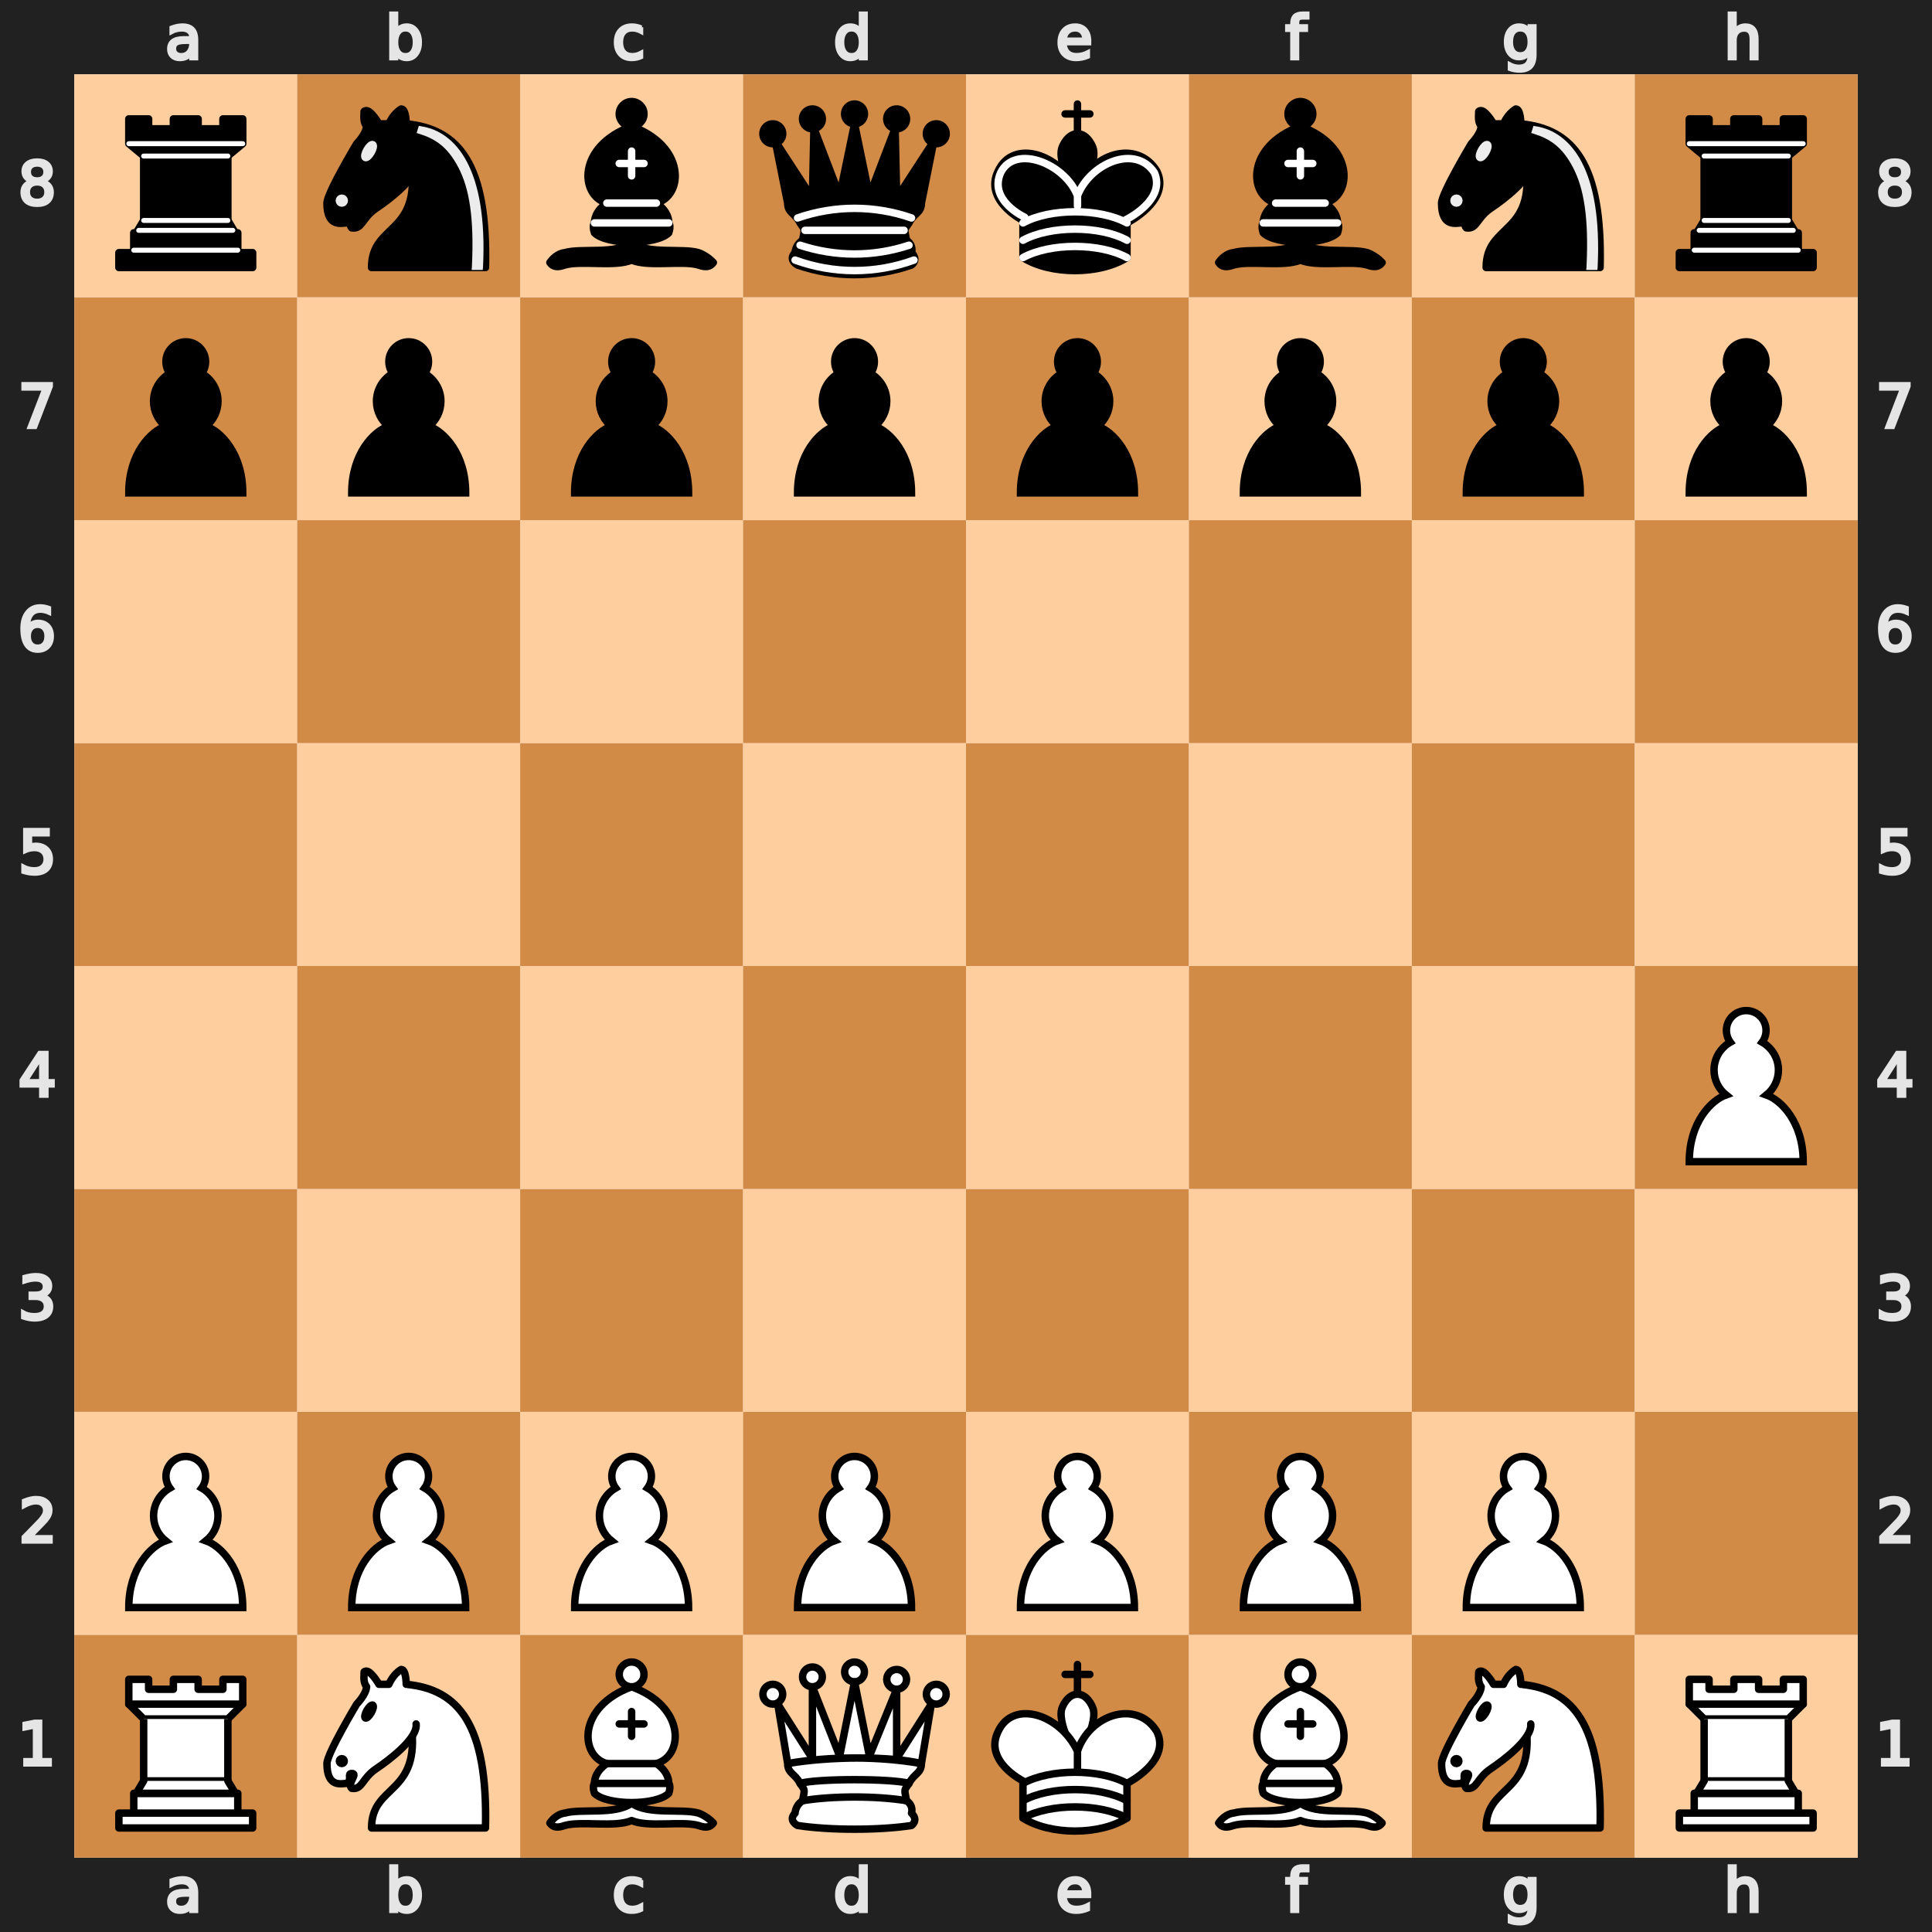
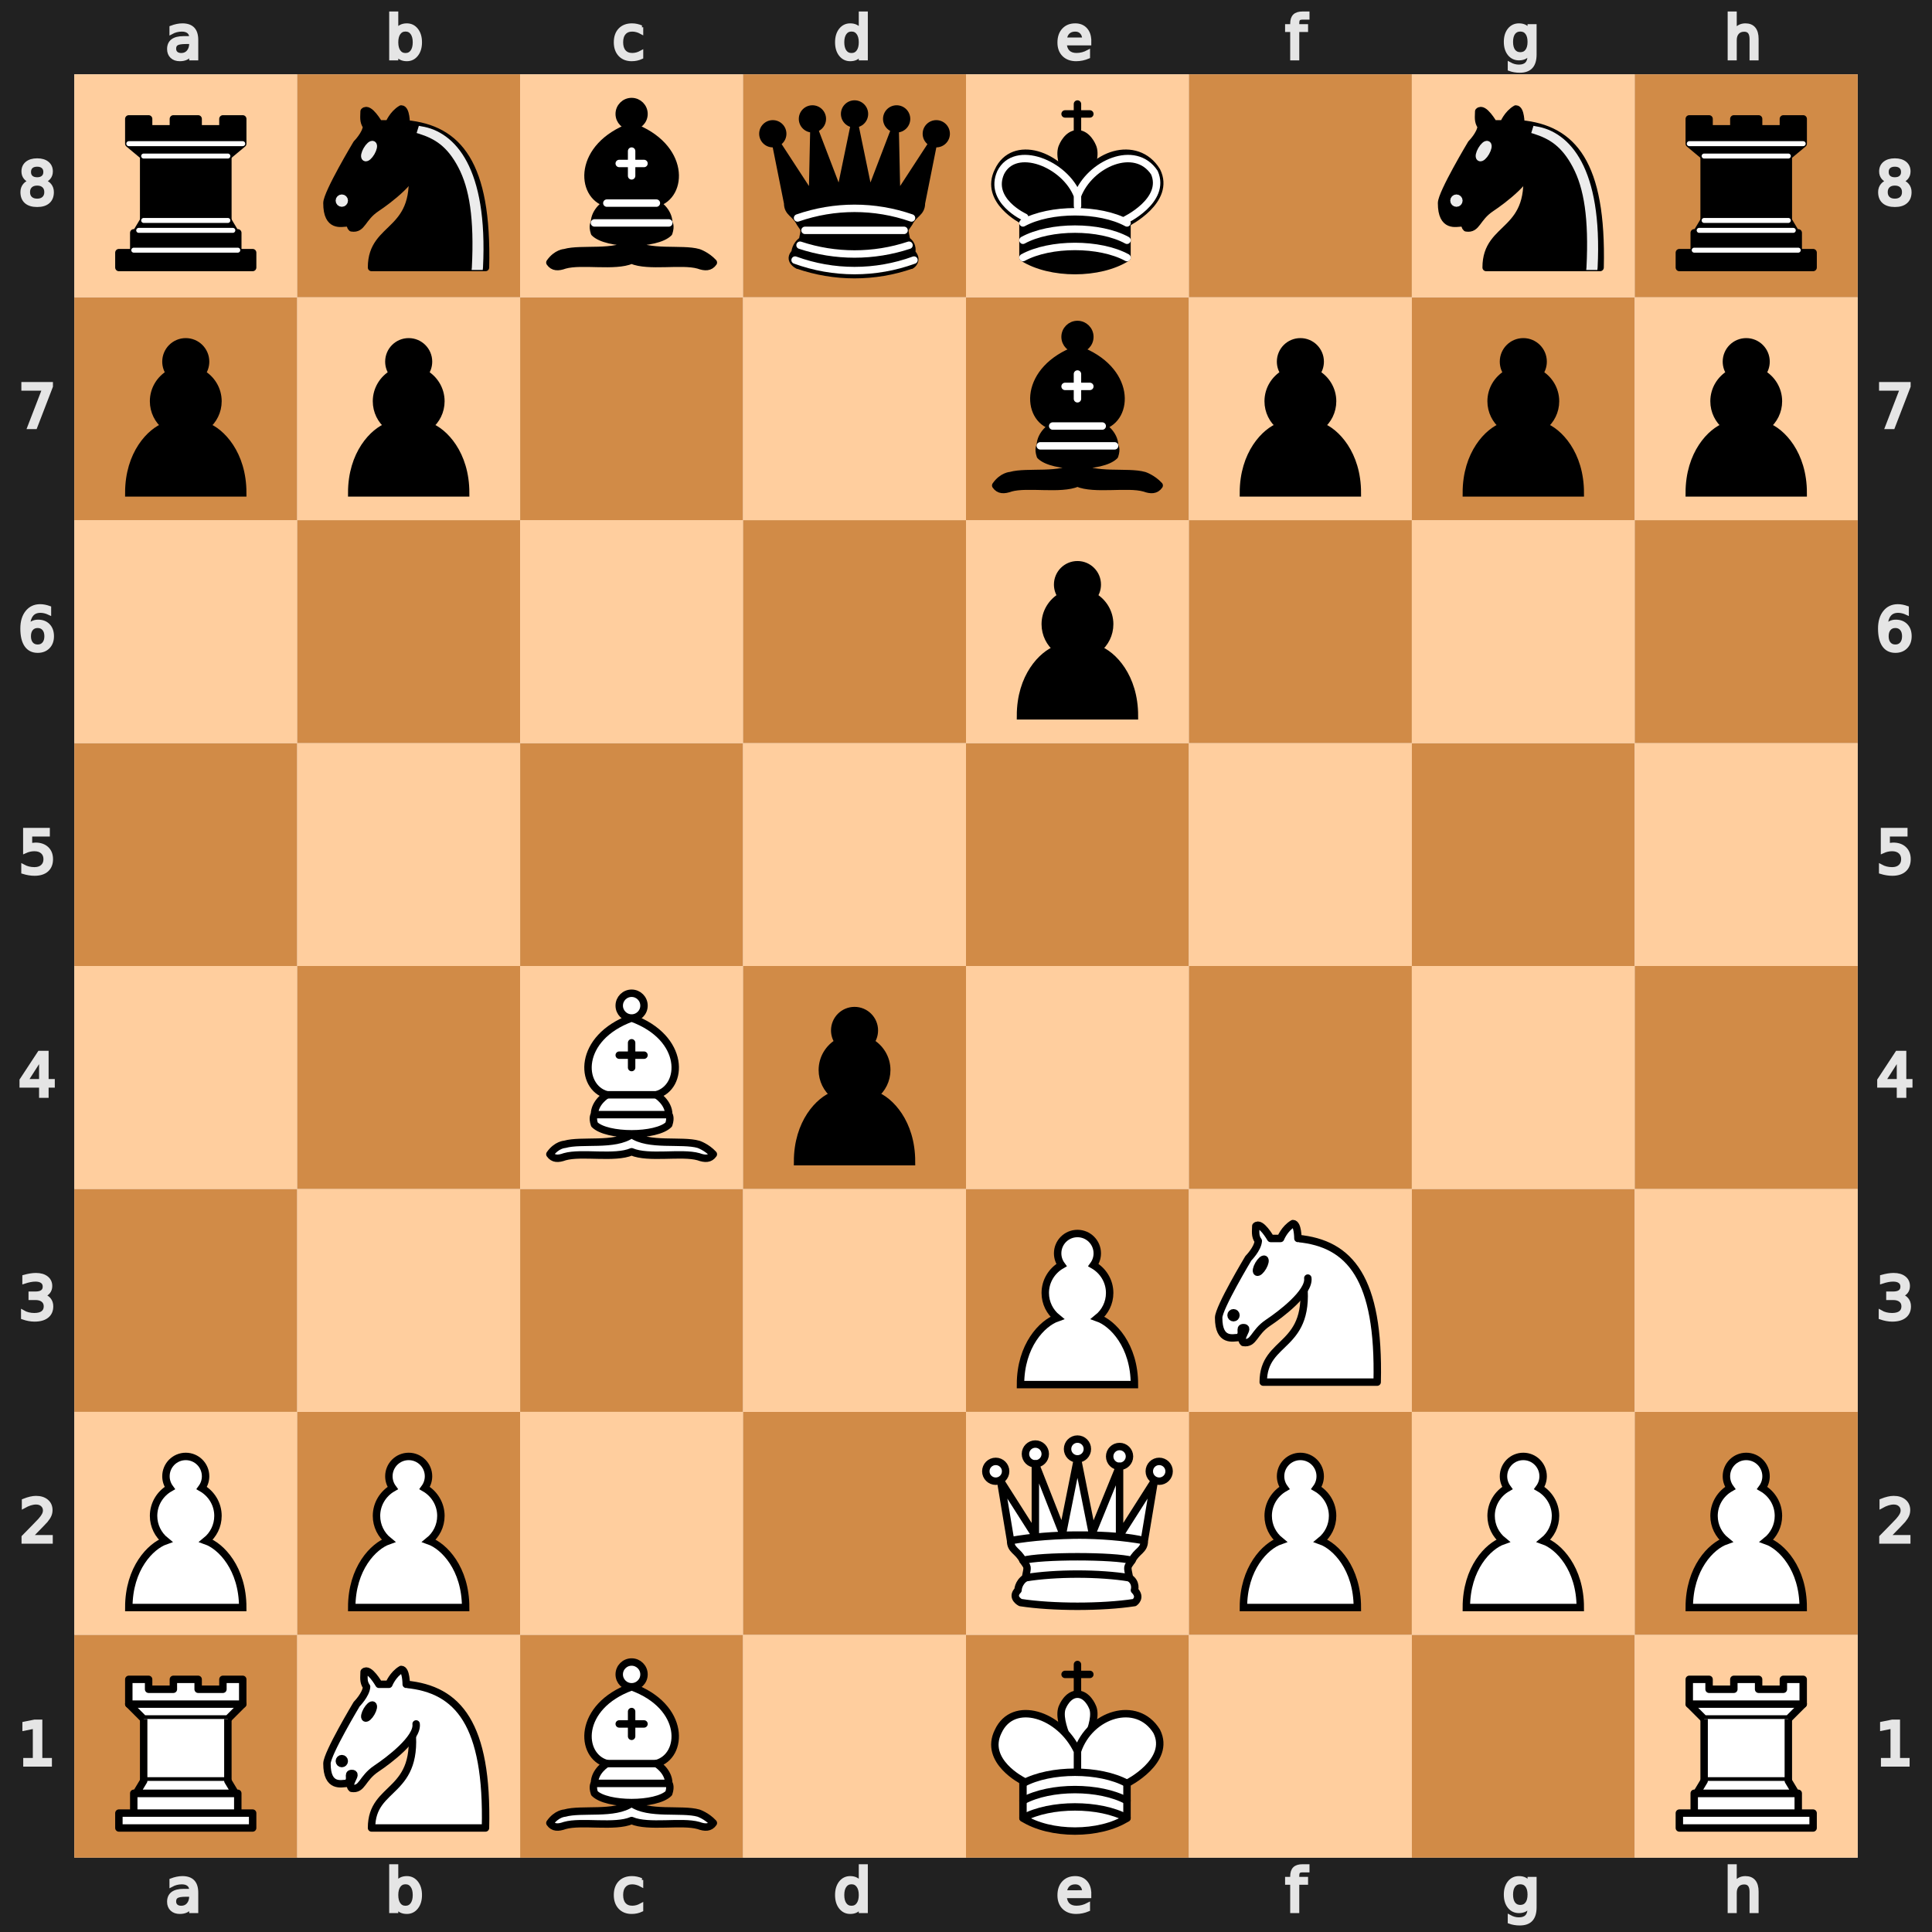
<svg xmlns="http://www.w3.org/2000/svg" xmlns:xlink="http://www.w3.org/1999/xlink" viewBox="0 0 390 390">
  <defs>
    <g id="white-pawn" class="white pawn">
      <path d="M22.5 9c-2.21 0-4 1.79-4 4 0 .89.29 1.71.78 2.38C17.33 16.5 16 18.59 16 21c0 2.03.94 3.84 2.41 5.03-3 1.06-7.41 5.55-7.41 13.47h23c0-7.92-4.41-12.41-7.41-13.47 1.47-1.19 2.41-3 2.41-5.03 0-2.41-1.33-4.5-3.28-5.62.49-.67.78-1.49.78-2.38 0-2.21-1.79-4-4-4z" fill="#fff" stroke="#000" stroke-width="1.5" stroke-linecap="round" />
    </g>
    <g id="white-knight" class="white knight" fill="none" fill-rule="evenodd" stroke="#000" stroke-width="1.5" stroke-linecap="round" stroke-linejoin="round">
      <path d="M 22,10 C 32.5,11 38.5,18 38,39 L 15,39 C 15,30 25,32.5 23,18" style="fill:#ffffff; stroke:#000000;" />
      <path d="M 24,18 C 24.38,20.91 18.45,25.37 16,27 C 13,29 13.18,31.34 11,31 C 9.958,30.06 12.41,27.96 11,28 C 10,28 11.19,29.23 10,30 C 9,30 5.997,31 6,26 C 6,24 12,14 12,14 C 12,14 13.89,12.1 14,10.5 C 13.27,9.506 13.5,8.5 13.5,7.5 C 14.5,6.5 16.5,10 16.5,10 L 18.5,10 C 18.5,10 19.28,8.008 21,7 C 22,7 22,10 22,10" style="fill:#ffffff; stroke:#000000;" />
      <path d="M 9.5 25.5 A 0.5 0.5 0 1 1 8.5,25.5 A 0.5 0.5 0 1 1 9.5 25.5 z" style="fill:#000000; stroke:#000000;" />
      <path d="M 15 15.5 A 0.5 1.5 0 1 1 14,15.5 A 0.5 1.5 0 1 1 15 15.5 z" transform="matrix(0.866,0.5,-0.5,0.866,9.693,-5.173)" style="fill:#000000; stroke:#000000;" />
    </g>
    <g id="white-bishop" class="white bishop" fill="none" fill-rule="evenodd" stroke="#000" stroke-width="1.5" stroke-linecap="round" stroke-linejoin="round">
      <g fill="#fff" stroke-linecap="butt">
        <path d="M9 36c3.39-.97 10.11.43 13.5-2 3.39 2.43 10.11 1.03 13.5 2 0 0 1.65.54 3 2-.68.97-1.65.99-3 .5-3.39-.97-10.11.46-13.5-1-3.39 1.46-10.11.03-13.5 1-1.354.49-2.323.47-3-.5 1.354-1.94 3-2 3-2zM15 32c2.5 2.5 12.5 2.5 15 0 .5-1.5 0-2 0-2 0-2.5-2.5-4-2.5-4 5.5-1.5 6-11.5-5-15.5-11 4-10.5 14-5 15.5 0 0-2.5 1.5-2.5 4 0 0-.5.5 0 2zM25 8a2.5 2.5 0 1 1-5 0 2.5 2.5 0 1 1 5 0z" />
      </g>
      <path d="M17.5 26h10M15 30h15m-7.5-14.5v5M20 18h5" stroke-linejoin="miter" />
    </g>
    <g id="white-rook" class="white rook" fill="#fff" fill-rule="evenodd" stroke="#000" stroke-width="1.5" stroke-linecap="round" stroke-linejoin="round">
      <path d="M9 39h27v-3H9v3zM12 36v-4h21v4H12zM11 14V9h4v2h5V9h5v2h5V9h4v5" stroke-linecap="butt" />
      <path d="M34 14l-3 3H14l-3-3" />
      <path d="M31 17v12.5H14V17" stroke-linecap="butt" stroke-linejoin="miter" />
      <path d="M31 29.5l1.5 2.5h-20l1.5-2.5" />
      <path d="M11 14h23" fill="none" stroke-linejoin="miter" />
    </g>
    <g id="white-queen" class="white queen" fill="#fff" fill-rule="evenodd" stroke="#000" stroke-width="1.5" stroke-linecap="round" stroke-linejoin="round">
      <path d="M8 12a2 2 0 1 1-4 0 2 2 0 1 1 4 0zM24.5 7.5a2 2 0 1 1-4 0 2 2 0 1 1 4 0zM41 12a2 2 0 1 1-4 0 2 2 0 1 1 4 0zM16 8.5a2 2 0 1 1-4 0 2 2 0 1 1 4 0zM33 9a2 2 0 1 1-4 0 2 2 0 1 1 4 0z" />
      <path d="M9 26c8.5-1.5 21-1.5 27 0l2-12-7 11V11l-5.5 13.5-3-15-3 15-5.5-14V25L7 14l2 12zM9 26c0 2 1.5 2 2.5 4 1 1.5 1 1 .5 3.5-1.5 1-1.5 2.5-1.5 2.5-1.5 1.5.5 2.5.5 2.5 6.5 1 16.5 1 23 0 0 0 1.5-1 0-2.5 0 0 .5-1.5-1-2.5-.5-2.5-.5-2 .5-3.5 1-2 2.5-2 2.5-4-8.5-1.5-18.5-1.5-27 0z" stroke-linecap="butt" />
      <path d="M11.5 30c3.5-1 18.5-1 22 0M12 33.5c6-1 15-1 21 0" fill="none" />
    </g>
    <g id="white-king" class="white king" fill="none" fill-rule="evenodd" stroke="#000" stroke-width="1.5" stroke-linecap="round" stroke-linejoin="round">
      <path d="M22.5 11.63V6M20 8h5" stroke-linejoin="miter" />
      <path d="M22.5 25s4.5-7.5 3-10.5c0 0-1-2.5-3-2.5s-3 2.5-3 2.5c-1.5 3 3 10.5 3 10.5" fill="#fff" stroke-linecap="butt" stroke-linejoin="miter" />
      <path d="M11.5 37c5.5 3.5 15.5 3.5 21 0v-7s9-4.5 6-10.5c-4-6.5-13.5-3.5-16 4V27v-3.5c-3.5-7.5-13-10.5-16-4-3 6 5 10 5 10V37z" fill="#fff" />
      <path d="M11.5 30c5.5-3 15.5-3 21 0m-21 3.5c5.5-3 15.5-3 21 0m-21 3.5c5.5-3 15.5-3 21 0" />
    </g>
    <g id="black-pawn" class="black pawn">
      <path d="M22.5 9c-2.21 0-4 1.79-4 4 0 .89.29 1.71.78 2.38C17.33 16.5 16 18.59 16 21c0 2.03.94 3.84 2.41 5.03-3 1.06-7.41 5.55-7.41 13.47h23c0-7.92-4.41-12.41-7.41-13.47 1.47-1.19 2.41-3 2.41-5.03 0-2.41-1.33-4.5-3.28-5.62.49-.67.78-1.49.78-2.38 0-2.21-1.79-4-4-4z" fill="#000" stroke="#000" stroke-width="1.5" stroke-linecap="round" />
    </g>
    <g id="black-knight" class="black knight" fill="none" fill-rule="evenodd" stroke="#000" stroke-width="1.5" stroke-linecap="round" stroke-linejoin="round">
      <path d="M 22,10 C 32.5,11 38.5,18 38,39 L 15,39 C 15,30 25,32.5 23,18" style="fill:#000000; stroke:#000000;" />
      <path d="M 24,18 C 24.38,20.91 18.45,25.37 16,27 C 13,29 13.18,31.34 11,31 C 9.958,30.06 12.41,27.96 11,28 C 10,28 11.19,29.23 10,30 C 9,30 5.997,31 6,26 C 6,24 12,14 12,14 C 12,14 13.89,12.1 14,10.5 C 13.27,9.506 13.5,8.5 13.5,7.5 C 14.5,6.5 16.5,10 16.5,10 L 18.5,10 C 18.5,10 19.28,8.008 21,7 C 22,7 22,10 22,10" style="fill:#000000; stroke:#000000;" />
      <path d="M 9.5 25.5 A 0.5 0.5 0 1 1 8.5,25.5 A 0.5 0.5 0 1 1 9.5 25.5 z" style="fill:#ececec; stroke:#ececec;" />
      <path d="M 15 15.5 A 0.5 1.5 0 1 1 14,15.5 A 0.5 1.5 0 1 1 15 15.5 z" transform="matrix(0.866,0.5,-0.5,0.866,9.693,-5.173)" style="fill:#ececec; stroke:#ececec;" />
      <path d="M 24.55,10.4 L 24.1,11.85 L 24.6,12 C 27.75,13 30.25,14.49 32.5,18.75 C 34.75,23.01 35.75,29.06 35.25,39 L 35.2,39.5 L 37.45,39.5 L 37.5,39 C 38,28.94 36.62,22.15 34.25,17.66 C 31.88,13.17 28.46,11.02 25.06,10.5 L 24.55,10.4 z " style="fill:#ececec; stroke:none;" />
    </g>
    <g id="black-bishop" class="black bishop" fill="none" fill-rule="evenodd" stroke="#000" stroke-width="1.5" stroke-linecap="round" stroke-linejoin="round">
      <path d="M9 36c3.39-.97 10.11.43 13.5-2 3.39 2.43 10.11 1.03 13.5 2 0 0 1.65.54 3 2-.68.97-1.65.99-3 .5-3.39-.97-10.11.46-13.5-1-3.39 1.46-10.11.03-13.5 1-1.354.49-2.323.47-3-.5 1.354-1.94 3-2 3-2zm6-4c2.5 2.5 12.5 2.5 15 0 .5-1.5 0-2 0-2 0-2.5-2.5-4-2.5-4 5.5-1.5 6-11.5-5-15.5-11 4-10.5 14-5 15.5 0 0-2.5 1.5-2.5 4 0 0-.5.5 0 2zM25 8a2.5 2.5 0 1 1-5 0 2.5 2.5 0 1 1 5 0z" fill="#000" stroke-linecap="butt" />
      <path d="M17.5 26h10M15 30h15m-7.5-14.5v5M20 18h5" stroke="#fff" stroke-linejoin="miter" />
    </g>
    <g id="black-rook" class="black rook" fill="#000" fill-rule="evenodd" stroke="#000" stroke-width="1.5" stroke-linecap="round" stroke-linejoin="round">
      <path d="M9 39h27v-3H9v3zM12.5 32l1.5-2.5h17l1.5 2.5h-20zM12 36v-4h21v4H12z" stroke-linecap="butt" />
      <path d="M14 29.5v-13h17v13H14z" stroke-linecap="butt" stroke-linejoin="miter" />
      <path d="M14 16.5L11 14h23l-3 2.5H14zM11 14V9h4v2h5V9h5v2h5V9h4v5H11z" stroke-linecap="butt" />
      <path d="M12 35.5h21M13 31.5h19M14 29.5h17M14 16.5h17M11 14h23" fill="none" stroke="#fff" stroke-width="1" stroke-linejoin="miter" />
    </g>
    <g id="black-queen" class="black queen" fill="#000" fill-rule="evenodd" stroke="#000" stroke-width="1.5" stroke-linecap="round" stroke-linejoin="round">
      <g fill="#000" stroke="none">
        <circle cx="6" cy="12" r="2.75" />
        <circle cx="14" cy="9" r="2.75" />
        <circle cx="22.5" cy="8" r="2.75" />
        <circle cx="31" cy="9" r="2.75" />
        <circle cx="39" cy="12" r="2.75" />
      </g>
      <path d="M9 26c8.5-1.5 21-1.5 27 0l2.5-12.5L31 25l-.3-14.1-5.2 13.6-3-14.5-3 14.5-5.2-13.6L14 25 6.5 13.5 9 26zM9 26c0 2 1.5 2 2.5 4 1 1.5 1 1 .5 3.5-1.5 1-1.5 2.5-1.5 2.5-1.5 1.5.5 2.5.5 2.5 6.5 1 16.5 1 23 0 0 0 1.5-1 0-2.5 0 0 .5-1.5-1-2.5-.5-2.5-.5-2 .5-3.5 1-2 2.5-2 2.5-4-8.5-1.5-18.5-1.5-27 0z" stroke-linecap="butt" />
      <path d="M11 38.5a35 35 1 0 0 23 0" fill="none" stroke-linecap="butt" />
      <path d="M11 29a35 35 1 0 1 23 0M12.5 31.5h20M11.5 34.5a35 35 1 0 0 22 0M10.5 37.5a35 35 1 0 0 24 0" fill="none" stroke="#fff" />
    </g>
    <g id="black-king" class="black king" fill="none" fill-rule="evenodd" stroke="#000" stroke-width="1.5" stroke-linecap="round" stroke-linejoin="round">
      <path d="M22.5 11.63V6" stroke-linejoin="miter" />
      <path d="M22.5 25s4.5-7.5 3-10.5c0 0-1-2.5-3-2.5s-3 2.5-3 2.5c-1.5 3 3 10.5 3 10.5" fill="#000" stroke-linecap="butt" stroke-linejoin="miter" />
      <path d="M11.5 37c5.5 3.5 15.5 3.5 21 0v-7s9-4.5 6-10.5c-4-6.5-13.5-3.5-16 4V27v-3.5c-3.5-7.5-13-10.5-16-4-3 6 5 10 5 10V37z" fill="#000" />
      <path d="M20 8h5" stroke-linejoin="miter" />
      <path d="M32 29.5s8.5-4 6.03-9.65C34.15 14 25 18 22.5 24.5l.01 2.1-.01-2.1C20 18 9.906 14 6.997 19.85c-2.497 5.65 4.853 9 4.853 9M11.5 30c5.5-3 15.5-3 21 0m-21 3.5c5.5-3 15.5-3 21 0m-21 3.5c5.5-3 15.5-3 21 0" stroke="#fff" />
    </g>
  </defs>
  <rect x="7.5" y="7.5" width="375" height="375" fill="none" stroke="#212121" stroke-width="15" />
  <g transform="translate(20, 1) scale(0.75, 0.75)" fill="#e5e5e5" stroke="#e5e5e5">
    <path d="M23.328 10.016q-1.742 0-2.414.398-.672.398-.672 1.36 0 .765.5 1.218.508.445 1.375.445 1.196 0 1.914-.843.727-.852.727-2.258v-.32zm2.867-.594v4.992h-1.437v-1.328q-.492.797-1.227 1.18-.734.375-1.797.375-1.343 0-2.14-.75-.79-.758-.79-2.024 0-1.476.985-2.226.992-.75 2.953-.75h2.016V8.75q0-.992-.656-1.531-.649-.547-1.829-.547-.75 0-1.46.18-.711.18-1.368.539V6.062q.79-.304 1.532-.453.742-.156 1.445-.156 1.898 0 2.836.984.937.985.937 2.985z" />
  </g>
  <g transform="translate(20, 375) scale(0.75, 0.75)" fill="#e5e5e5" stroke="#e5e5e5">
    <path d="M23.328 10.016q-1.742 0-2.414.398-.672.398-.672 1.36 0 .765.5 1.218.508.445 1.375.445 1.196 0 1.914-.843.727-.852.727-2.258v-.32zm2.867-.594v4.992h-1.437v-1.328q-.492.797-1.227 1.18-.734.375-1.797.375-1.343 0-2.14-.75-.79-.758-.79-2.024 0-1.476.985-2.226.992-.75 2.953-.75h2.016V8.75q0-.992-.656-1.531-.649-.547-1.829-.547-.75 0-1.46.18-.711.18-1.368.539V6.062q.79-.304 1.532-.453.742-.156 1.445-.156 1.898 0 2.836.984.937.985.937 2.985z" />
  </g>
  <g transform="translate(65, 1) scale(0.75, 0.75)" fill="#e5e5e5" stroke="#e5e5e5">
    <path d="M24.922 10.047q0-1.586-.656-2.485-.649-.906-1.79-.906-1.14 0-1.796.906-.649.899-.649 2.485 0 1.586.649 2.492.656.898 1.797.898 1.14 0 1.789-.898.656-.906.656-2.492zm-4.89-3.055q.452-.781 1.14-1.156.695-.383 1.656-.383 1.594 0 2.586 1.266 1 1.265 1 3.328 0 2.062-1 3.328-.992 1.266-2.586 1.266-.96 0-1.656-.375-.688-.383-1.14-1.164v1.312h-1.446V2.258h1.445z" />
  </g>
  <g transform="translate(65, 375) scale(0.75, 0.75)" fill="#e5e5e5" stroke="#e5e5e5">
    <path d="M24.922 10.047q0-1.586-.656-2.485-.649-.906-1.79-.906-1.14 0-1.796.906-.649.899-.649 2.485 0 1.586.649 2.492.656.898 1.797.898 1.14 0 1.789-.898.656-.906.656-2.492zm-4.89-3.055q.452-.781 1.14-1.156.695-.383 1.656-.383 1.594 0 2.586 1.266 1 1.265 1 3.328 0 2.062-1 3.328-.992 1.266-2.586 1.266-.96 0-1.656-.375-.688-.383-1.14-1.164v1.312h-1.446V2.258h1.445z" />
  </g>
  <g transform="translate(110, 1) scale(0.75, 0.75)" fill="#e5e5e5" stroke="#e5e5e5">
    <path d="M25.96 6v1.344q-.608-.336-1.226-.5-.609-.172-1.234-.172-1.398 0-2.172.89-.773.883-.773 2.485 0 1.601.773 2.492.774.883 2.172.883.625 0 1.234-.164.618-.172 1.227-.508v1.328q-.602.281-1.25.422-.64.14-1.367.14-1.977 0-3.14-1.242-1.165-1.242-1.165-3.351 0-2.14 1.172-3.367 1.18-1.227 3.227-1.227.664 0 1.296.14.633.134 1.227.407z" />
  </g>
  <g transform="translate(110, 375) scale(0.75, 0.75)" fill="#e5e5e5" stroke="#e5e5e5">
    <path d="M25.96 6v1.344q-.608-.336-1.226-.5-.609-.172-1.234-.172-1.398 0-2.172.89-.773.883-.773 2.485 0 1.601.773 2.492.774.883 2.172.883.625 0 1.234-.164.618-.172 1.227-.508v1.328q-.602.281-1.25.422-.64.14-1.367.14-1.977 0-3.14-1.242-1.165-1.242-1.165-3.351 0-2.14 1.172-3.367 1.18-1.227 3.227-1.227.664 0 1.296.14.633.134 1.227.407z" />
  </g>
  <g transform="translate(155, 1) scale(0.75, 0.75)" fill="#e5e5e5" stroke="#e5e5e5">
    <path d="M24.973 6.992V2.258h1.437v12.156h-1.437v-1.312q-.453.78-1.149 1.164-.687.375-1.656.375-1.586 0-2.586-1.266-.992-1.266-.992-3.328 0-2.063.992-3.328 1-1.266 2.586-1.266.969 0 1.656.383.696.375 1.149 1.156zm-4.899 3.055q0 1.586.649 2.492.656.898 1.797.898 1.14 0 1.796-.898.657-.906.657-2.492 0-1.586-.657-2.485-.656-.906-1.796-.906-1.141 0-1.797.906-.649.899-.649 2.485z" />
  </g>
  <g transform="translate(155, 375) scale(0.75, 0.75)" fill="#e5e5e5" stroke="#e5e5e5">
    <path d="M24.973 6.992V2.258h1.437v12.156h-1.437v-1.312q-.453.78-1.149 1.164-.687.375-1.656.375-1.586 0-2.586-1.266-.992-1.266-.992-3.328 0-2.063.992-3.328 1-1.266 2.586-1.266.969 0 1.656.383.696.375 1.149 1.156zm-4.899 3.055q0 1.586.649 2.492.656.898 1.797.898 1.14 0 1.796-.898.657-.906.657-2.492 0-1.586-.657-2.485-.656-.906-1.796-.906-1.141 0-1.797.906-.649.899-.649 2.485z" />
  </g>
  <g transform="translate(200, 1) scale(0.75, 0.75)" fill="#e5e5e5" stroke="#e5e5e5">
    <path d="M26.555 9.68v.703h-6.61q.094 1.484.89 2.265.806.774 2.235.774.828 0 1.602-.203.781-.203 1.547-.61v1.36q-.774.328-1.586.5-.813.172-1.649.172-2.093 0-3.32-1.22-1.219-1.218-1.219-3.296 0-2.148 1.157-3.406 1.164-1.266 3.132-1.266 1.766 0 2.79 1.14 1.03 1.134 1.03 3.087zm-1.438-.422q-.015-1.18-.664-1.883-.64-.703-1.703-.703-1.203 0-1.93.68-.718.68-.828 1.914z" />
  </g>
  <g transform="translate(200, 375) scale(0.75, 0.75)" fill="#e5e5e5" stroke="#e5e5e5">
    <path d="M26.555 9.68v.703h-6.61q.094 1.484.89 2.265.806.774 2.235.774.828 0 1.602-.203.781-.203 1.547-.61v1.36q-.774.328-1.586.5-.813.172-1.649.172-2.093 0-3.32-1.22-1.219-1.218-1.219-3.296 0-2.148 1.157-3.406 1.164-1.266 3.132-1.266 1.766 0 2.79 1.14 1.03 1.134 1.03 3.087zm-1.438-.422q-.015-1.18-.664-1.883-.64-.703-1.703-.703-1.203 0-1.93.68-.718.68-.828 1.914z" />
  </g>
  <g transform="translate(245, 1) scale(0.75, 0.75)" fill="#e5e5e5" stroke="#e5e5e5">
    <path d="M25.285 2.258v1.195H23.91q-.773 0-1.078.313-.297.312-.297 1.125v.773h2.367v1.117h-2.367v7.633H21.09V6.781h-1.375V5.664h1.375v-.61q0-1.46.68-2.124.68-.672 2.156-.672z" />
  </g>
  <g transform="translate(245, 375) scale(0.75, 0.75)" fill="#e5e5e5" stroke="#e5e5e5">
    <path d="M25.285 2.258v1.195H23.91q-.773 0-1.078.313-.297.312-.297 1.125v.773h2.367v1.117h-2.367v7.633H21.09V6.781h-1.375V5.664h1.375v-.61q0-1.46.68-2.124.68-.672 2.156-.672z" />
  </g>
  <g transform="translate(290, 1) scale(0.75, 0.75)" fill="#e5e5e5" stroke="#e5e5e5">
    <path d="M24.973 9.937q0-1.562-.649-2.421-.64-.86-1.804-.86-1.157 0-1.805.86-.64.859-.64 2.421 0 1.555.64 2.415.648.859 1.805.859 1.164 0 1.804-.86.649-.859.649-2.414zm1.437 3.391q0 2.234-.992 3.32-.992 1.094-3.04 1.094-.757 0-1.429-.117-.672-.11-1.304-.344v-1.398q.632.344 1.25.508.617.164 1.257.164 1.414 0 2.118-.743.703-.734.703-2.226v-.711q-.446.773-1.141 1.156-.695.383-1.664.383-1.61 0-2.594-1.227-.984-1.226-.984-3.25 0-2.03.984-3.257.985-1.227 2.594-1.227.969 0 1.664.383t1.14 1.156V5.664h1.438z" />
  </g>
  <g transform="translate(290, 375) scale(0.75, 0.75)" fill="#e5e5e5" stroke="#e5e5e5">
    <path d="M24.973 9.937q0-1.562-.649-2.421-.64-.86-1.804-.86-1.157 0-1.805.86-.64.859-.64 2.421 0 1.555.64 2.415.648.859 1.805.859 1.164 0 1.804-.86.649-.859.649-2.414zm1.437 3.391q0 2.234-.992 3.32-.992 1.094-3.04 1.094-.757 0-1.429-.117-.672-.11-1.304-.344v-1.398q.632.344 1.25.508.617.164 1.257.164 1.414 0 2.118-.743.703-.734.703-2.226v-.711q-.446.773-1.141 1.156-.695.383-1.664.383-1.61 0-2.594-1.227-.984-1.226-.984-3.25 0-2.03.984-3.257.985-1.227 2.594-1.227.969 0 1.664.383t1.14 1.156V5.664h1.438z" />
  </g>
  <g transform="translate(335, 1) scale(0.75, 0.75)" fill="#e5e5e5" stroke="#e5e5e5">
    <path d="M26.164 9.133v5.281h-1.437V9.18q0-1.243-.485-1.86-.484-.617-1.453-.617-1.164 0-1.836.742-.672.742-.672 2.024v4.945h-1.445V2.258h1.445v4.765q.516-.789 1.211-1.18.703-.39 1.617-.39 1.508 0 2.282.938.773.93.773 2.742z" />
  </g>
  <g transform="translate(335, 375) scale(0.75, 0.75)" fill="#e5e5e5" stroke="#e5e5e5">
    <path d="M26.164 9.133v5.281h-1.437V9.18q0-1.243-.485-1.86-.484-.617-1.453-.617-1.164 0-1.836.742-.672.742-.672 2.024v4.945h-1.445V2.258h1.445v4.765q.516-.789 1.211-1.18.703-.39 1.617-.39 1.508 0 2.282.938.773.93.773 2.742z" />
  </g>
  <g transform="translate(0, 335) scale(0.75, 0.75)" fill="#e5e5e5" stroke="#e5e5e5">
    <path d="M6.754 26.996h2.578v-8.898l-2.805.562v-1.437l2.79-.563h1.578v10.336h2.578v1.328h-6.72z" />
  </g>
  <g transform="translate(375, 335) scale(0.75, 0.75)" fill="#e5e5e5" stroke="#e5e5e5">
    <path d="M6.754 26.996h2.578v-8.898l-2.805.562v-1.437l2.79-.563h1.578v10.336h2.578v1.328h-6.72z" />
  </g>
  <g transform="translate(0, 290) scale(0.75, 0.75)" fill="#e5e5e5" stroke="#e5e5e5">
    <path d="M8.195 26.996h5.508v1.328H6.297v-1.328q.898-.93 2.445-2.492 1.555-1.57 1.953-2.024.758-.851 1.055-1.437.305-.594.305-1.164 0-.93-.657-1.516-.648-.586-1.695-.586-.742 0-1.57.258-.82.258-1.758.781v-1.593q.953-.383 1.781-.578.828-.196 1.516-.196 1.812 0 2.89.906 1.079.907 1.079 2.422 0 .72-.274 1.368-.265.64-.976 1.515-.196.227-1.243 1.313-1.046 1.078-2.953 3.023z" />
  </g>
  <g transform="translate(375, 290) scale(0.75, 0.75)" fill="#e5e5e5" stroke="#e5e5e5">
    <path d="M8.195 26.996h5.508v1.328H6.297v-1.328q.898-.93 2.445-2.492 1.555-1.57 1.953-2.024.758-.851 1.055-1.437.305-.594.305-1.164 0-.93-.657-1.516-.648-.586-1.695-.586-.742 0-1.57.258-.82.258-1.758.781v-1.593q.953-.383 1.781-.578.828-.196 1.516-.196 1.812 0 2.89.906 1.079.907 1.079 2.422 0 .72-.274 1.368-.265.64-.976 1.515-.196.227-1.243 1.313-1.046 1.078-2.953 3.023z" />
  </g>
  <g transform="translate(0, 245) scale(0.75, 0.75)" fill="#e5e5e5" stroke="#e5e5e5">
    <path d="M11.434 22.035q1.132.242 1.765 1.008.64.766.64 1.89 0 1.727-1.187 2.672-1.187.946-3.375.946-.734 0-1.515-.149-.774-.14-1.602-.43V26.45q.656.383 1.438.578.78.196 1.632.196 1.485 0 2.258-.586.782-.586.782-1.703 0-1.032-.727-1.61-.719-.586-2.008-.586h-1.36v-1.297h1.423q1.164 0 1.78-.46.618-.47.618-1.344 0-.899-.64-1.375-.633-.485-1.82-.485-.65 0-1.391.141-.743.14-1.633.437V16.95q.898-.25 1.68-.375.788-.125 1.484-.125 1.797 0 2.844.82 1.046.813 1.046 2.204 0 .968-.554 1.64-.555.664-1.578.922z" />
  </g>
  <g transform="translate(375, 245) scale(0.75, 0.75)" fill="#e5e5e5" stroke="#e5e5e5">
    <path d="M11.434 22.035q1.132.242 1.765 1.008.64.766.64 1.89 0 1.727-1.187 2.672-1.187.946-3.375.946-.734 0-1.515-.149-.774-.14-1.602-.43V26.45q.656.383 1.438.578.78.196 1.632.196 1.485 0 2.258-.586.782-.586.782-1.703 0-1.032-.727-1.61-.719-.586-2.008-.586h-1.36v-1.297h1.423q1.164 0 1.78-.46.618-.47.618-1.344 0-.899-.64-1.375-.633-.485-1.82-.485-.65 0-1.391.141-.743.14-1.633.437V16.95q.898-.25 1.68-.375.788-.125 1.484-.125 1.797 0 2.844.82 1.046.813 1.046 2.204 0 .968-.554 1.64-.555.664-1.578.922z" />
  </g>
  <g transform="translate(0, 200) scale(0.75, 0.75)" fill="#e5e5e5" stroke="#e5e5e5">
    <path d="M11.016 18.035L7.03 24.262h3.985zm-.414-1.375h1.984v7.602h1.664v1.312h-1.664v2.75h-1.57v-2.75H5.75v-1.523z" />
  </g>
  <g transform="translate(375, 200) scale(0.75, 0.75)" fill="#e5e5e5" stroke="#e5e5e5">
    <path d="M11.016 18.035L7.03 24.262h3.985zm-.414-1.375h1.984v7.602h1.664v1.312h-1.664v2.75h-1.57v-2.75H5.75v-1.523z" />
  </g>
  <g transform="translate(0, 155) scale(0.75, 0.75)" fill="#e5e5e5" stroke="#e5e5e5">
    <path d="M6.719 16.66h6.195v1.328h-4.75v2.86q.344-.118.688-.172.343-.063.687-.063 1.953 0 3.094 1.07 1.14 1.07 1.14 2.899 0 1.883-1.171 2.93-1.172 1.039-3.305 1.039-.735 0-1.5-.125-.758-.125-1.57-.375v-1.586q.703.383 1.453.57.75.188 1.586.188 1.351 0 2.14-.711.79-.711.79-1.93 0-1.219-.79-1.93-.789-.71-2.14-.71-.633 0-1.266.14-.625.14-1.281.438z" />
  </g>
  <g transform="translate(375, 155) scale(0.75, 0.75)" fill="#e5e5e5" stroke="#e5e5e5">
    <path d="M6.719 16.66h6.195v1.328h-4.75v2.86q.344-.118.688-.172.343-.063.687-.063 1.953 0 3.094 1.07 1.14 1.07 1.14 2.899 0 1.883-1.171 2.93-1.172 1.039-3.305 1.039-.735 0-1.5-.125-.758-.125-1.57-.375v-1.586q.703.383 1.453.57.75.188 1.586.188 1.351 0 2.14-.711.79-.711.79-1.93 0-1.219-.79-1.93-.789-.71-2.14-.71-.633 0-1.266.14-.625.14-1.281.438z" />
  </g>
  <g transform="translate(0, 110) scale(0.75, 0.75)" fill="#e5e5e5" stroke="#e5e5e5">
    <path d="M10.137 21.863q-1.063 0-1.688.727-.617.726-.617 1.992 0 1.258.617 1.992.625.727 1.688.727 1.062 0 1.68-.727.624-.734.624-1.992 0-1.266-.625-1.992-.617-.727-1.68-.727zm3.133-4.945v1.437q-.594-.28-1.204-.43-.601-.148-1.195-.148-1.562 0-2.39 1.055-.82 1.055-.938 3.188.46-.68 1.156-1.04.696-.367 1.531-.367 1.758 0 2.774 1.07 1.023 1.063 1.023 2.899 0 1.797-1.062 2.883-1.063 1.086-2.828 1.086-2.024 0-3.094-1.547-1.07-1.555-1.07-4.5 0-2.766 1.312-4.406 1.313-1.649 3.524-1.649.593 0 1.195.117.61.118 1.266.352z" />
  </g>
  <g transform="translate(375, 110) scale(0.75, 0.75)" fill="#e5e5e5" stroke="#e5e5e5">
    <path d="M10.137 21.863q-1.063 0-1.688.727-.617.726-.617 1.992 0 1.258.617 1.992.625.727 1.688.727 1.062 0 1.68-.727.624-.734.624-1.992 0-1.266-.625-1.992-.617-.727-1.68-.727zm3.133-4.945v1.437q-.594-.28-1.204-.43-.601-.148-1.195-.148-1.562 0-2.39 1.055-.82 1.055-.938 3.188.46-.68 1.156-1.04.696-.367 1.531-.367 1.758 0 2.774 1.07 1.023 1.063 1.023 2.899 0 1.797-1.062 2.883-1.063 1.086-2.828 1.086-2.024 0-3.094-1.547-1.07-1.555-1.07-4.5 0-2.766 1.312-4.406 1.313-1.649 3.524-1.649.593 0 1.195.117.61.118 1.266.352z" />
  </g>
  <g transform="translate(0, 65) scale(0.75, 0.75)" fill="#e5e5e5" stroke="#e5e5e5">
    <path d="M6.25 16.66h7.5v.672L9.516 28.324H7.867l3.985-10.336H6.25z" />
  </g>
  <g transform="translate(375, 65) scale(0.75, 0.75)" fill="#e5e5e5" stroke="#e5e5e5">
    <path d="M6.25 16.66h7.5v.672L9.516 28.324H7.867l3.985-10.336H6.25z" />
  </g>
  <g transform="translate(0, 20) scale(0.75, 0.75)" fill="#e5e5e5" stroke="#e5e5e5">
    <path d="M10 22.785q-1.125 0-1.773.602-.641.601-.641 1.656t.64 1.656q.649.602 1.774.602t1.773-.602q.649-.61.649-1.656 0-1.055-.649-1.656-.64-.602-1.773-.602zm-1.578-.672q-1.016-.25-1.586-.945-.563-.695-.563-1.695 0-1.399.993-2.211 1-.813 2.734-.813 1.742 0 2.734.813.993.812.993 2.21 0 1-.57 1.696-.563.695-1.571.945 1.14.266 1.773 1.04.641.773.641 1.89 0 1.695-1.04 2.602-1.03.906-2.96.906t-2.969-.906Q6 26.738 6 25.043q0-1.117.64-1.89.641-.774 1.782-1.04zm-.578-2.492q0 .906.562 1.414.57.508 1.594.508 1.016 0 1.586-.508.578-.508.578-1.414 0-.906-.578-1.414-.57-.508-1.586-.508-1.023 0-1.594.508-.562.508-.562 1.414z" />
  </g>
  <g transform="translate(375, 20) scale(0.75, 0.75)" fill="#e5e5e5" stroke="#e5e5e5">
    <path d="M10 22.785q-1.125 0-1.773.602-.641.601-.641 1.656t.64 1.656q.649.602 1.774.602t1.773-.602q.649-.61.649-1.656 0-1.055-.649-1.656-.64-.602-1.773-.602zm-1.578-.672q-1.016-.25-1.586-.945-.563-.695-.563-1.695 0-1.399.993-2.211 1-.813 2.734-.813 1.742 0 2.734.813.993.812.993 2.21 0 1-.57 1.696-.563.695-1.571.945 1.14.266 1.773 1.04.641.773.641 1.89 0 1.695-1.04 2.602-1.03.906-2.96.906t-2.969-.906Q6 26.738 6 25.043q0-1.117.64-1.89.641-.774 1.782-1.04zm-.578-2.492q0 .906.562 1.414.57.508 1.594.508 1.016 0 1.586-.508.578-.508.578-1.414 0-.906-.578-1.414-.57-.508-1.586-.508-1.023 0-1.594.508-.562.508-.562 1.414z" />
  </g>
  <rect x="15" y="330" width="45" height="45" class="square dark a1" stroke="none" fill="#d18b47" />
  <rect x="60" y="330" width="45" height="45" class="square light b1" stroke="none" fill="#ffce9e" />
  <rect x="105" y="330" width="45" height="45" class="square dark c1" stroke="none" fill="#d18b47" />
  <rect x="150" y="330" width="45" height="45" class="square light d1" stroke="none" fill="#ffce9e" />
  <rect x="195" y="330" width="45" height="45" class="square dark e1" stroke="none" fill="#d18b47" />
  <rect x="240" y="330" width="45" height="45" class="square light f1" stroke="none" fill="#ffce9e" />
  <rect x="285" y="330" width="45" height="45" class="square dark g1" stroke="none" fill="#d18b47" />
  <rect x="330" y="330" width="45" height="45" class="square light h1" stroke="none" fill="#ffce9e" />
  <rect x="15" y="285" width="45" height="45" class="square light a2" stroke="none" fill="#ffce9e" />
  <rect x="60" y="285" width="45" height="45" class="square dark b2" stroke="none" fill="#d18b47" />
  <rect x="105" y="285" width="45" height="45" class="square light c2" stroke="none" fill="#ffce9e" />
  <rect x="150" y="285" width="45" height="45" class="square dark d2" stroke="none" fill="#d18b47" />
  <rect x="195" y="285" width="45" height="45" class="square light e2" stroke="none" fill="#ffce9e" />
  <rect x="240" y="285" width="45" height="45" class="square dark f2" stroke="none" fill="#d18b47" />
  <rect x="285" y="285" width="45" height="45" class="square light g2" stroke="none" fill="#ffce9e" />
  <rect x="330" y="285" width="45" height="45" class="square dark h2" stroke="none" fill="#d18b47" />
  <rect x="15" y="240" width="45" height="45" class="square dark a3" stroke="none" fill="#d18b47" />
  <rect x="60" y="240" width="45" height="45" class="square light b3" stroke="none" fill="#ffce9e" />
  <rect x="105" y="240" width="45" height="45" class="square dark c3" stroke="none" fill="#d18b47" />
  <rect x="150" y="240" width="45" height="45" class="square light d3" stroke="none" fill="#ffce9e" />
  <rect x="195" y="240" width="45" height="45" class="square dark e3" stroke="none" fill="#d18b47" />
  <rect x="240" y="240" width="45" height="45" class="square light f3" stroke="none" fill="#ffce9e" />
  <rect x="285" y="240" width="45" height="45" class="square dark g3" stroke="none" fill="#d18b47" />
  <rect x="330" y="240" width="45" height="45" class="square light h3" stroke="none" fill="#ffce9e" />
  <rect x="15" y="195" width="45" height="45" class="square light a4" stroke="none" fill="#ffce9e" />
  <rect x="60" y="195" width="45" height="45" class="square dark b4" stroke="none" fill="#d18b47" />
  <rect x="105" y="195" width="45" height="45" class="square light c4" stroke="none" fill="#ffce9e" />
  <rect x="150" y="195" width="45" height="45" class="square dark d4" stroke="none" fill="#d18b47" />
  <rect x="195" y="195" width="45" height="45" class="square light e4" stroke="none" fill="#ffce9e" />
  <rect x="240" y="195" width="45" height="45" class="square dark f4" stroke="none" fill="#d18b47" />
  <rect x="285" y="195" width="45" height="45" class="square light g4" stroke="none" fill="#ffce9e" />
  <rect x="330" y="195" width="45" height="45" class="square dark h4" stroke="none" fill="#d18b47" />
  <rect x="15" y="150" width="45" height="45" class="square dark a5" stroke="none" fill="#d18b47" />
  <rect x="60" y="150" width="45" height="45" class="square light b5" stroke="none" fill="#ffce9e" />
  <rect x="105" y="150" width="45" height="45" class="square dark c5" stroke="none" fill="#d18b47" />
  <rect x="150" y="150" width="45" height="45" class="square light d5" stroke="none" fill="#ffce9e" />
  <rect x="195" y="150" width="45" height="45" class="square dark e5" stroke="none" fill="#d18b47" />
  <rect x="240" y="150" width="45" height="45" class="square light f5" stroke="none" fill="#ffce9e" />
  <rect x="285" y="150" width="45" height="45" class="square dark g5" stroke="none" fill="#d18b47" />
  <rect x="330" y="150" width="45" height="45" class="square light h5" stroke="none" fill="#ffce9e" />
  <rect x="15" y="105" width="45" height="45" class="square light a6" stroke="none" fill="#ffce9e" />
  <rect x="60" y="105" width="45" height="45" class="square dark b6" stroke="none" fill="#d18b47" />
  <rect x="105" y="105" width="45" height="45" class="square light c6" stroke="none" fill="#ffce9e" />
  <rect x="150" y="105" width="45" height="45" class="square dark d6" stroke="none" fill="#d18b47" />
  <rect x="195" y="105" width="45" height="45" class="square light e6" stroke="none" fill="#ffce9e" />
  <rect x="240" y="105" width="45" height="45" class="square dark f6" stroke="none" fill="#d18b47" />
  <rect x="285" y="105" width="45" height="45" class="square light g6" stroke="none" fill="#ffce9e" />
  <rect x="330" y="105" width="45" height="45" class="square dark h6" stroke="none" fill="#d18b47" />
  <rect x="15" y="60" width="45" height="45" class="square dark a7" stroke="none" fill="#d18b47" />
  <rect x="60" y="60" width="45" height="45" class="square light b7" stroke="none" fill="#ffce9e" />
  <rect x="105" y="60" width="45" height="45" class="square dark c7" stroke="none" fill="#d18b47" />
  <rect x="150" y="60" width="45" height="45" class="square light d7" stroke="none" fill="#ffce9e" />
  <rect x="195" y="60" width="45" height="45" class="square dark e7" stroke="none" fill="#d18b47" />
  <rect x="240" y="60" width="45" height="45" class="square light f7" stroke="none" fill="#ffce9e" />
  <rect x="285" y="60" width="45" height="45" class="square dark g7" stroke="none" fill="#d18b47" />
  <rect x="330" y="60" width="45" height="45" class="square light h7" stroke="none" fill="#ffce9e" />
  <rect x="15" y="15" width="45" height="45" class="square light a8" stroke="none" fill="#ffce9e" />
  <rect x="60" y="15" width="45" height="45" class="square dark b8" stroke="none" fill="#d18b47" />
  <rect x="105" y="15" width="45" height="45" class="square light c8" stroke="none" fill="#ffce9e" />
  <rect x="150" y="15" width="45" height="45" class="square dark d8" stroke="none" fill="#d18b47" />
  <rect x="195" y="15" width="45" height="45" class="square light e8" stroke="none" fill="#ffce9e" />
  <rect x="240" y="15" width="45" height="45" class="square dark f8" stroke="none" fill="#d18b47" />
  <rect x="285" y="15" width="45" height="45" class="square light g8" stroke="none" fill="#ffce9e" />
  <rect x="330" y="15" width="45" height="45" class="square dark h8" stroke="none" fill="#d18b47" />
  <use href="#white-rook" xlink:href="#white-rook" transform="translate(15, 330)" />
  <use href="#white-knight" xlink:href="#white-knight" transform="translate(60, 330)" />
  <use href="#white-bishop" xlink:href="#white-bishop" transform="translate(105, 330)" />
-   <use href="#white-queen" xlink:href="#white-queen" transform="translate(150, 330)" />
  <use href="#white-king" xlink:href="#white-king" transform="translate(195, 330)" />
-   <use href="#white-bishop" xlink:href="#white-bishop" transform="translate(240, 330)" />
-   <use href="#white-knight" xlink:href="#white-knight" transform="translate(285, 330)" />
  <use href="#white-rook" xlink:href="#white-rook" transform="translate(330, 330)" />
  <use href="#white-pawn" xlink:href="#white-pawn" transform="translate(15, 285)" />
  <use href="#white-pawn" xlink:href="#white-pawn" transform="translate(60, 285)" />
-   <use href="#white-pawn" xlink:href="#white-pawn" transform="translate(105, 285)" />
-   <use href="#white-pawn" xlink:href="#white-pawn" transform="translate(150, 285)" />
-   <use href="#white-pawn" xlink:href="#white-pawn" transform="translate(195, 285)" />
+   <use href="#white-queen" xlink:href="#white-queen" transform="translate(195, 285)" />
  <use href="#white-pawn" xlink:href="#white-pawn" transform="translate(240, 285)" />
  <use href="#white-pawn" xlink:href="#white-pawn" transform="translate(285, 285)" />
-   <use href="#white-pawn" xlink:href="#white-pawn" transform="translate(330, 195)" />
+   <use href="#white-pawn" xlink:href="#white-pawn" transform="translate(330, 285)" />
+   <use href="#white-pawn" xlink:href="#white-pawn" transform="translate(195, 240)" />
+   <use href="#white-knight" xlink:href="#white-knight" transform="translate(240, 240)" />
+   <use href="#white-bishop" xlink:href="#white-bishop" transform="translate(105, 195)" />
+   <use href="#black-pawn" xlink:href="#black-pawn" transform="translate(150, 195)" />
+   <use href="#black-pawn" xlink:href="#black-pawn" transform="translate(195, 105)" />
  <use href="#black-pawn" xlink:href="#black-pawn" transform="translate(15, 60)" />
  <use href="#black-pawn" xlink:href="#black-pawn" transform="translate(60, 60)" />
-   <use href="#black-pawn" xlink:href="#black-pawn" transform="translate(105, 60)" />
-   <use href="#black-pawn" xlink:href="#black-pawn" transform="translate(150, 60)" />
-   <use href="#black-pawn" xlink:href="#black-pawn" transform="translate(195, 60)" />
+   <use href="#black-bishop" xlink:href="#black-bishop" transform="translate(195, 60)" />
  <use href="#black-pawn" xlink:href="#black-pawn" transform="translate(240, 60)" />
  <use href="#black-pawn" xlink:href="#black-pawn" transform="translate(285, 60)" />
  <use href="#black-pawn" xlink:href="#black-pawn" transform="translate(330, 60)" />
  <use href="#black-rook" xlink:href="#black-rook" transform="translate(15, 15)" />
  <use href="#black-knight" xlink:href="#black-knight" transform="translate(60, 15)" />
  <use href="#black-bishop" xlink:href="#black-bishop" transform="translate(105, 15)" />
  <use href="#black-queen" xlink:href="#black-queen" transform="translate(150, 15)" />
  <use href="#black-king" xlink:href="#black-king" transform="translate(195, 15)" />
-   <use href="#black-bishop" xlink:href="#black-bishop" transform="translate(240, 15)" />
  <use href="#black-knight" xlink:href="#black-knight" transform="translate(285, 15)" />
  <use href="#black-rook" xlink:href="#black-rook" transform="translate(330, 15)" />
</svg>
